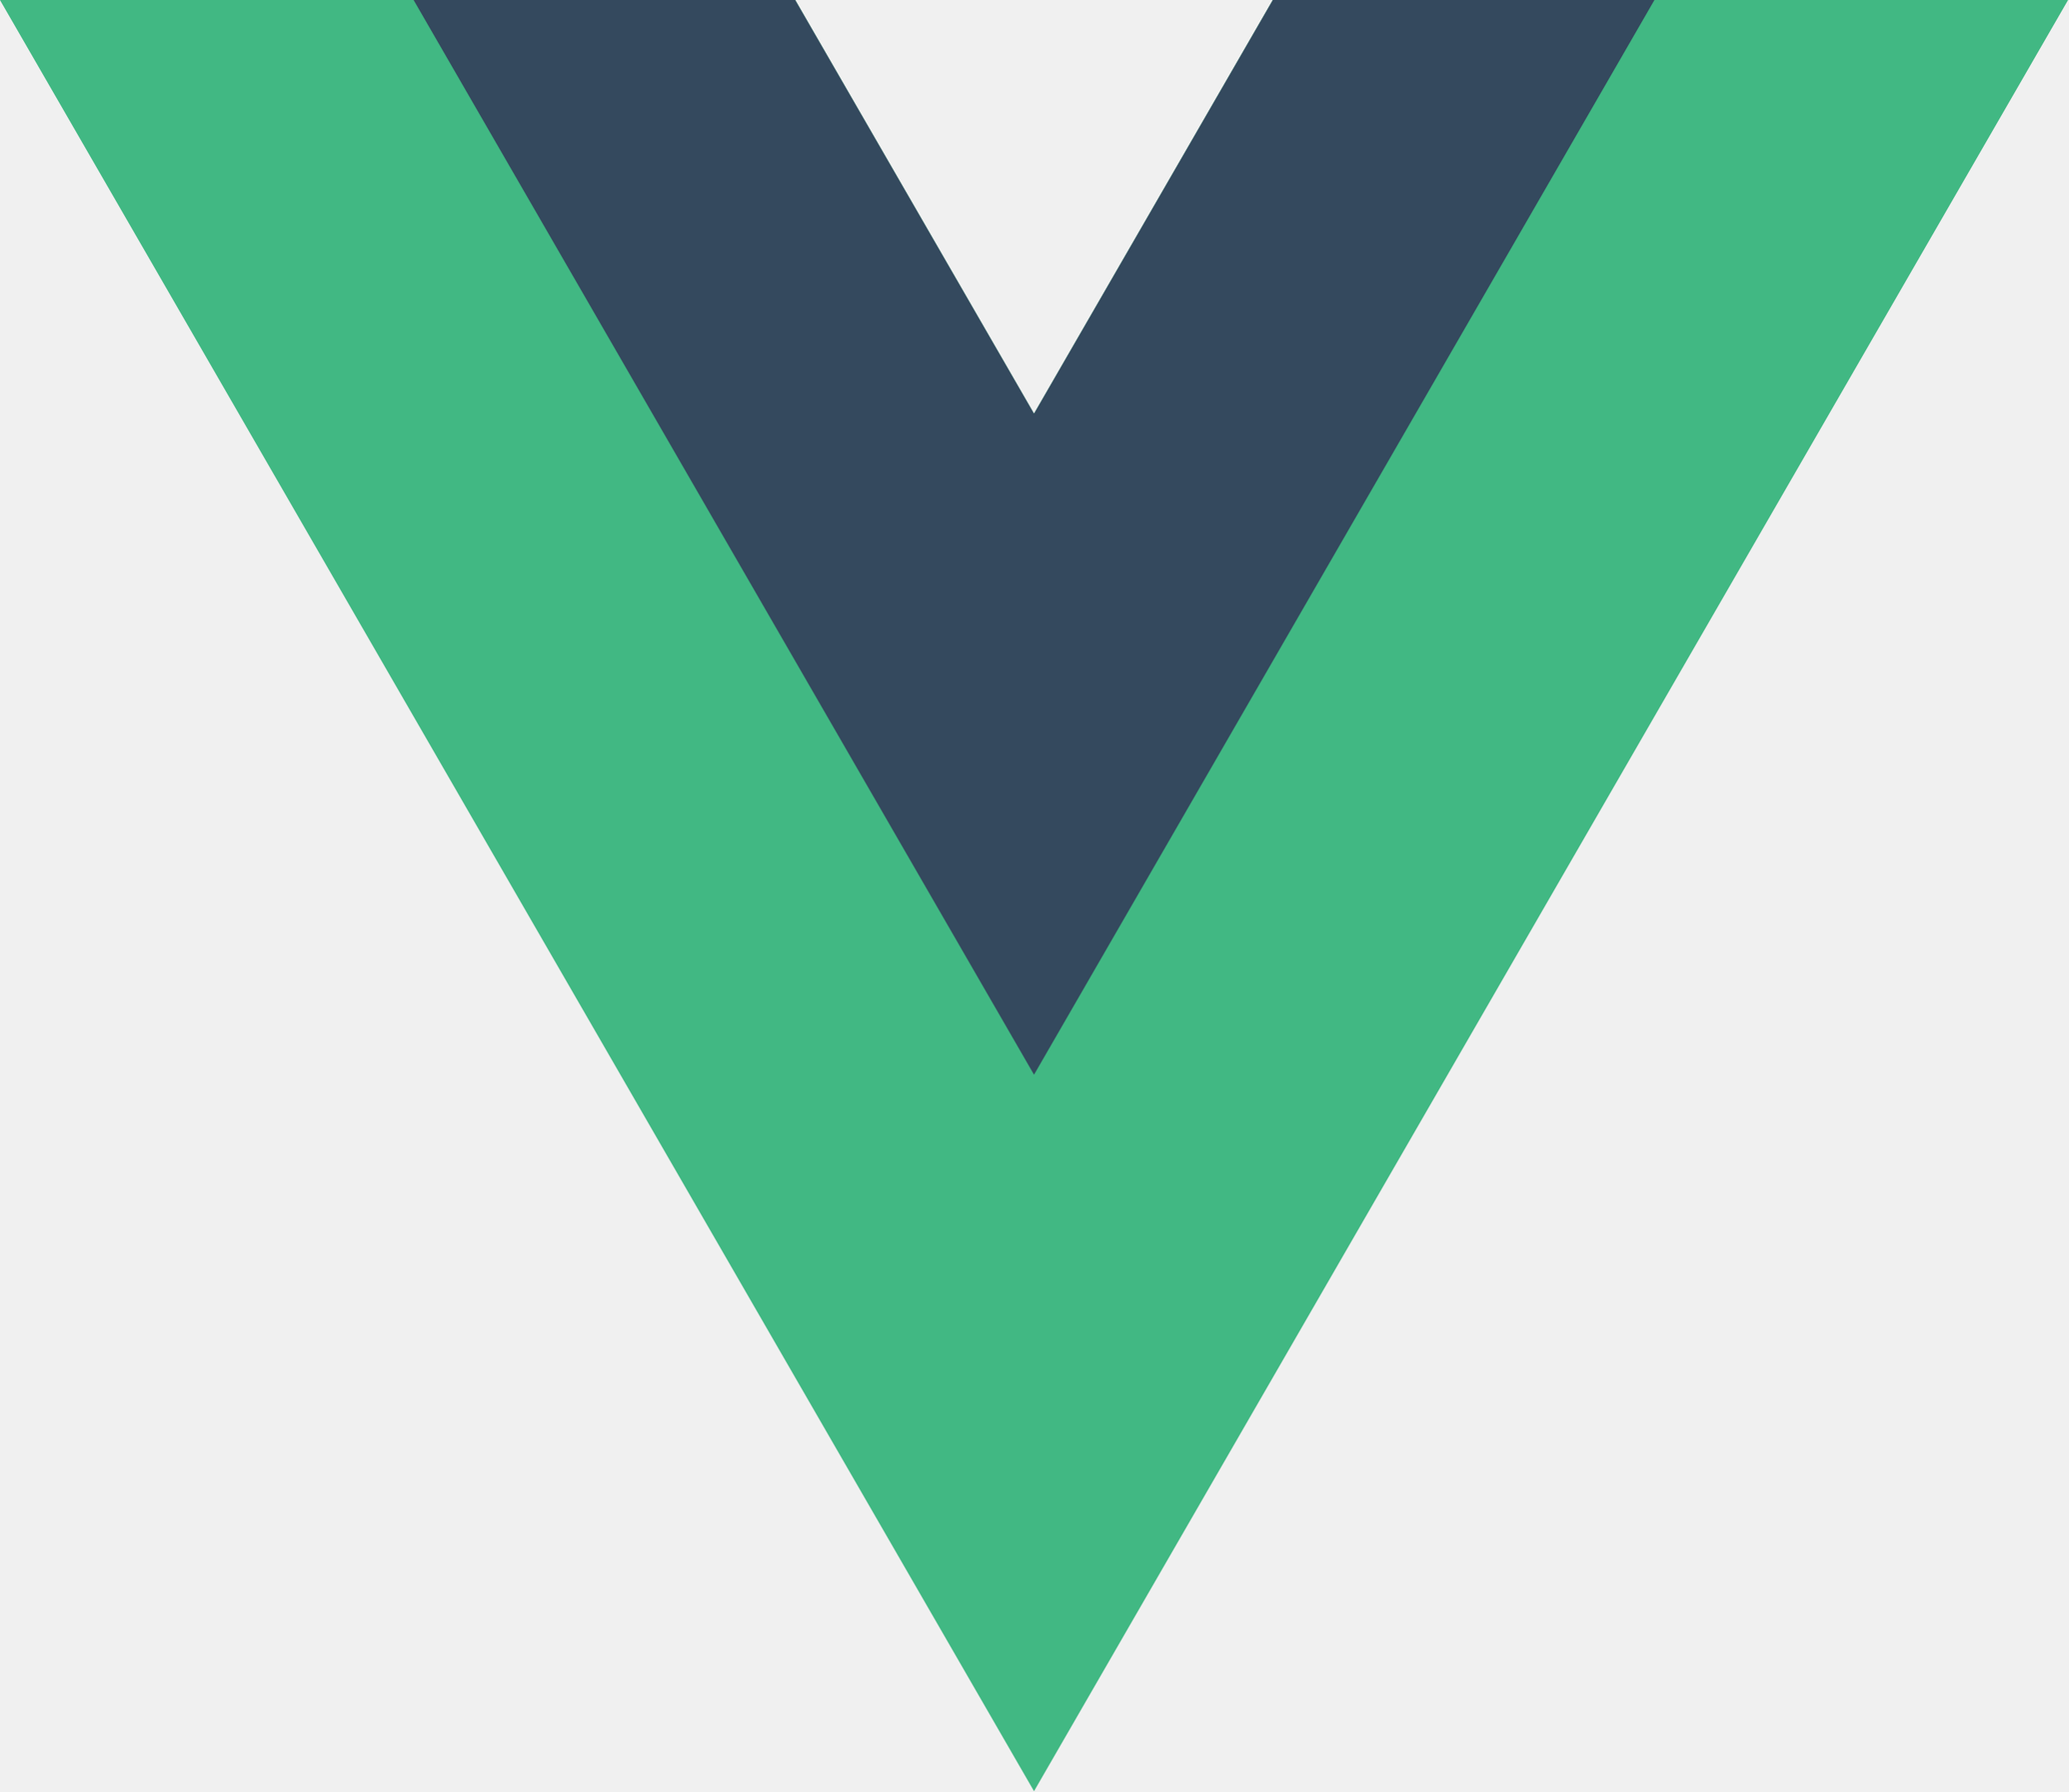
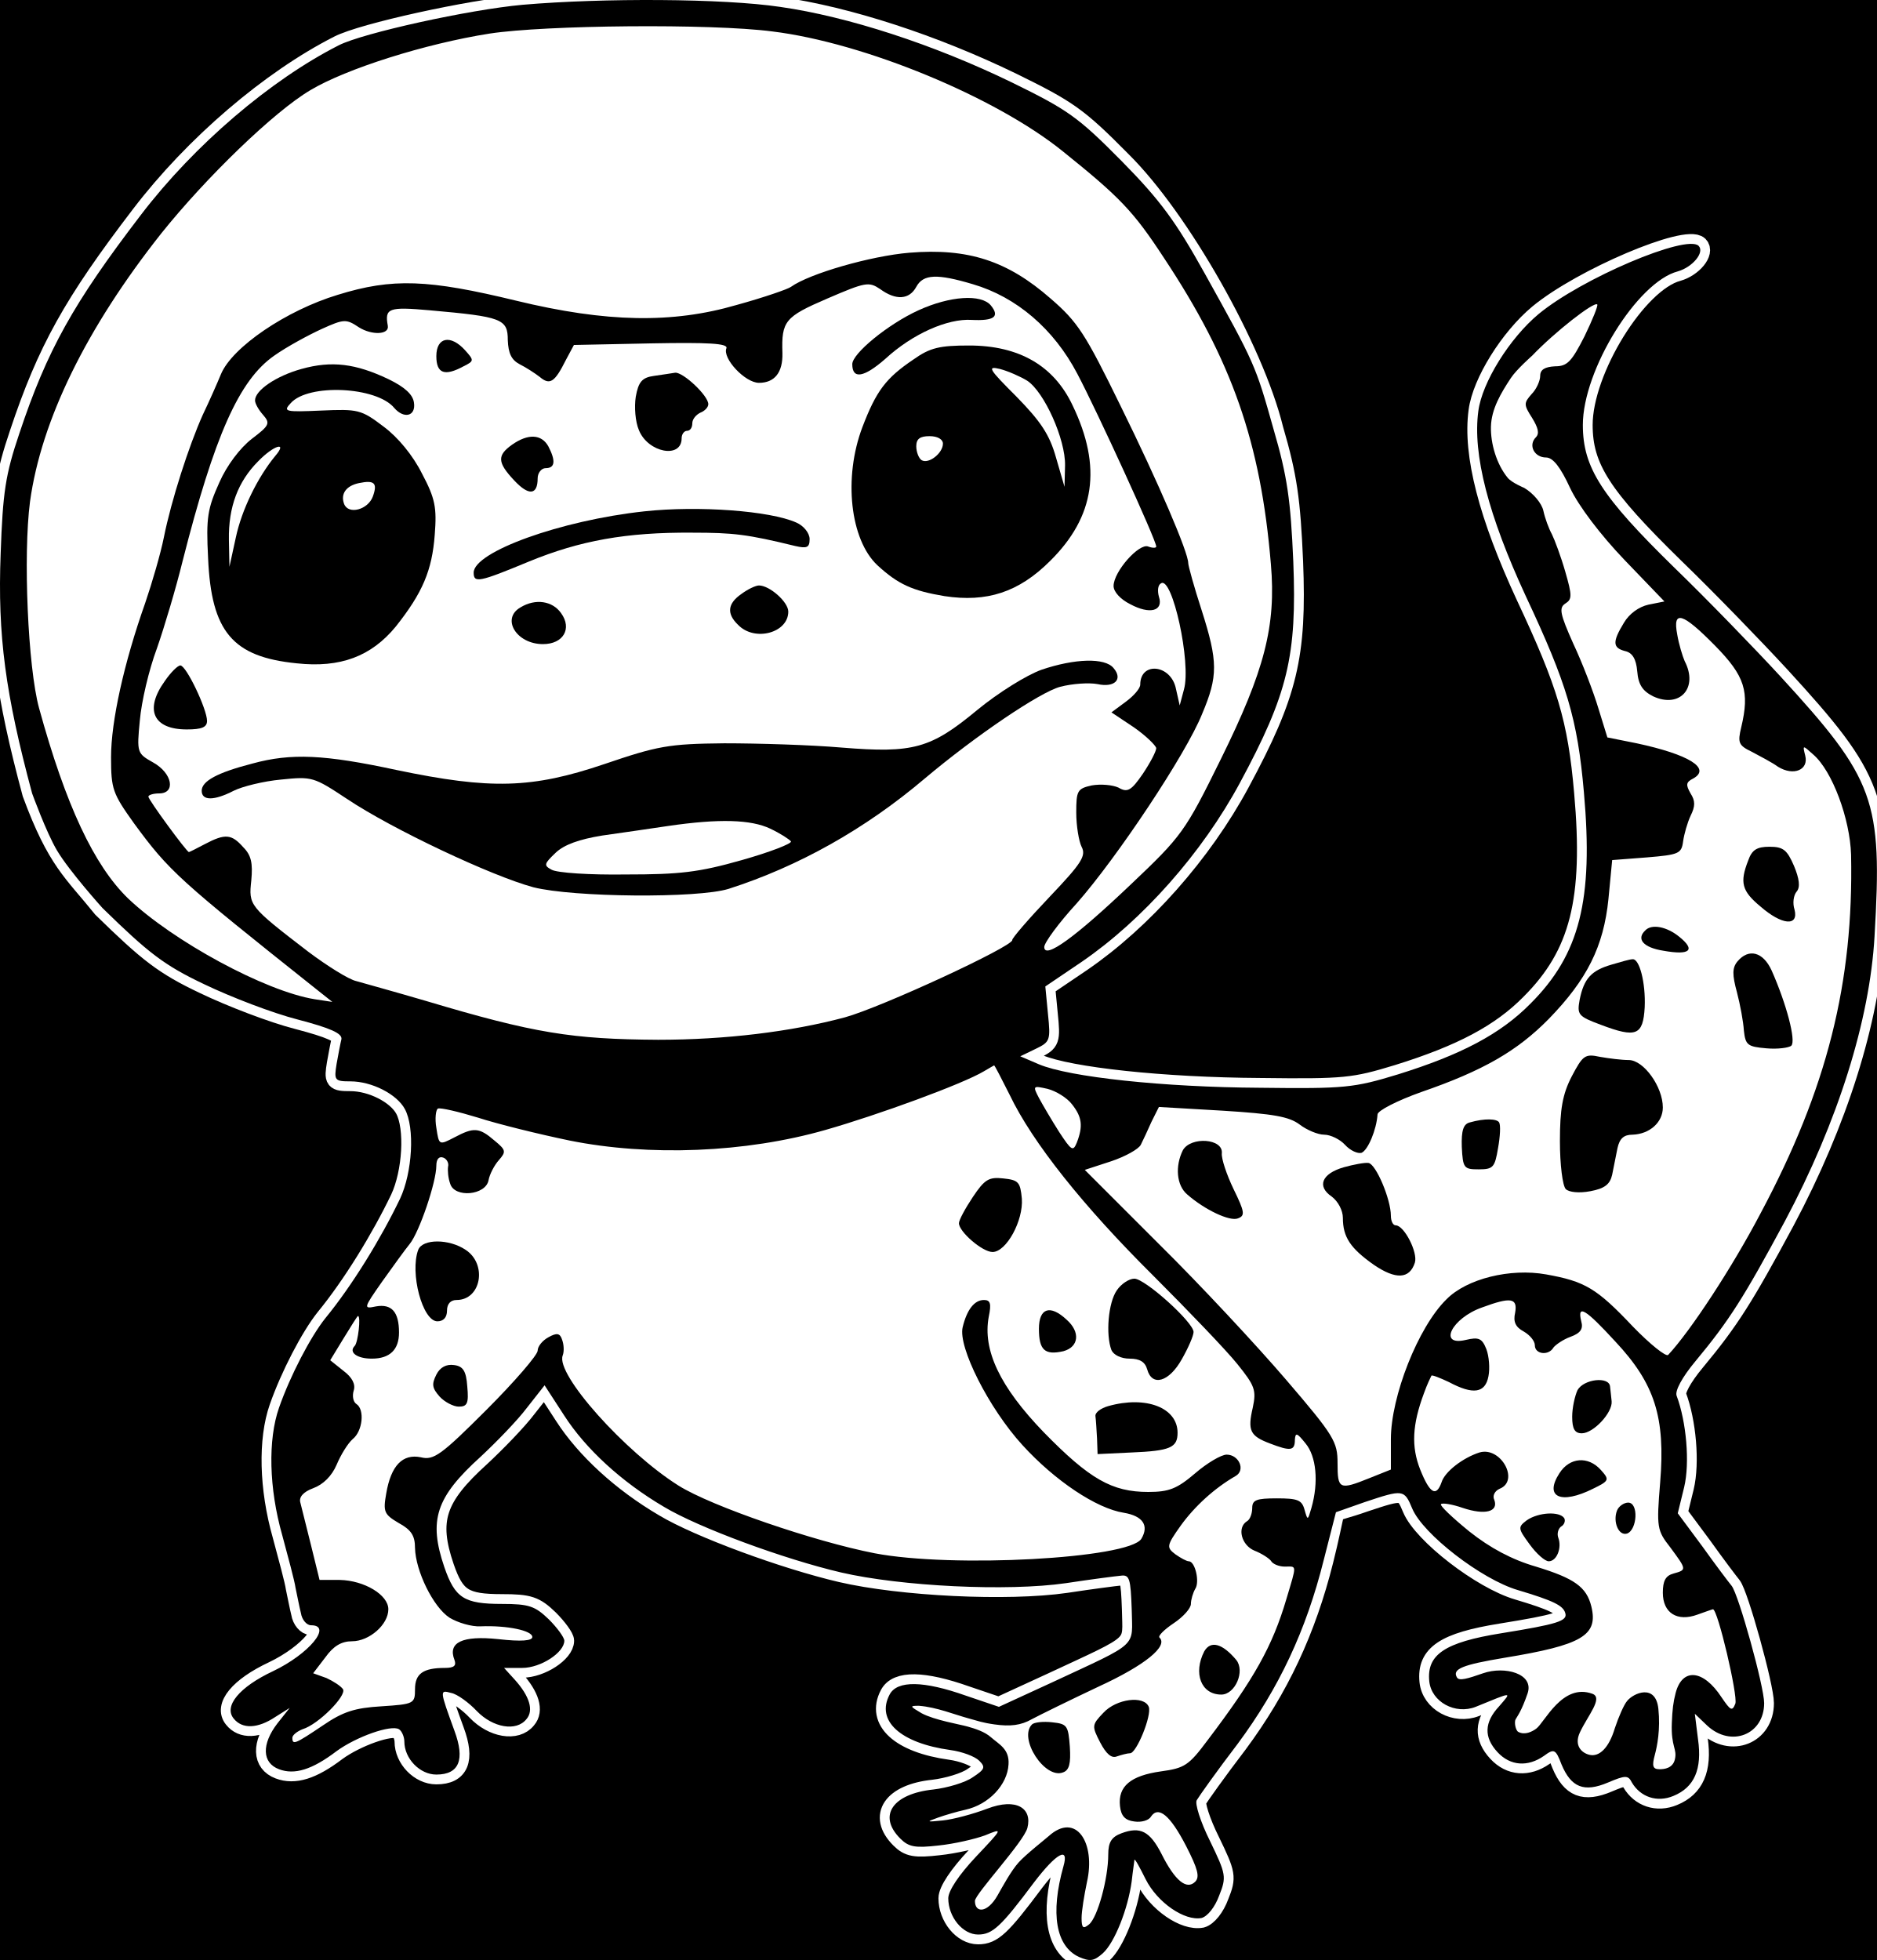
- <svg xmlns="http://www.w3.org/2000/svg" viewBox="0 0 261.76 226.69">
-   <path d="M161.096.001l-30.225 52.351L100.647.001H-.005l130.877 226.688L261.749.001z" fill="#41b883" />
-   <path d="M161.096.001l-30.225 52.351L100.647.001H52.346l78.526 136.01L209.398.001z" fill="#34495e" />
+ <svg xmlns="http://www.w3.org/2000/svg" version="1.0" width="271.437pt" height="283.465pt" viewBox="0 0 271.437 283.465" preserveAspectRatio="xMidYMid meet" id="svg3718">
+   <defs id="defs3722" />
+   <g id="layer3" style="display:inline" transform="translate(-8.646187,-12.35169)">
+     <rect style="fill:#000000;fill-opacity:1;stroke-width:0.751;stroke-linecap:round;stroke-linejoin:round;paint-order:stroke markers fill" id="rect976" width="691.969" height="530.041" x="-201.62" y="-76.811" />
+   </g>
+   <g id="layer1" style="display:inline" transform="translate(-8.028602,-31.49682)">
+     <g id="g1711" transform="translate(-0.6175848,19.14513)">
+       <path d="M 84.241,13.042 C 76.529,13.736 61.106,17.13 57.635,18.903 47.764,23.916 36.736,33.324 29.025,43.427 19.23,56.229 15.452,63.015 11.442,75.046 9.436,80.984 9.051,83.529 8.742,92.397 8.28,104.273 9.436,112.756 13.292,127.1 c 3.621,9.805 5.908,11.272 10.18,16.58 6.632,6.478 8.869,8.252 14.73,11.028 3.856,1.851 9.871,4.164 13.496,5.09 4.704,1.234 6.478,2.005 6.324,2.853 -0.154,0.617 -0.463,2.236 -0.694,3.547 -0.386,2.391 -0.308,2.545 2.005,2.545 3.085,0 6.709,1.851 7.866,4.01 1.465,2.699 1.08,9.177 -0.694,12.956 -2.776,5.784 -6.941,12.57 -10.797,17.275 -2.159,2.699 -5.09,8.329 -6.709,12.956 -1.619,4.627 -1.465,11.645 0.463,18.431 0.848,3.162 1.774,6.555 1.928,7.635 0.231,1.08 0.54,2.699 0.771,3.625 0.154,1.003 0.848,1.774 1.465,1.774 3.162,0 -0.308,4.164 -5.475,6.632 -4.936,2.314 -7.172,5.09 -5.707,6.864 1.234,1.542 3.47,1.465 6.015,-0.231 l 2.082,-1.311 -1.774,2.236 c -2.314,3.008 -2.236,5.707 0.231,6.632 2.236,0.848 4.781,0.077 8.329,-2.622 2.853,-2.082 7.866,-3.856 9.023,-3.162 0.386,0.231 0.771,1.08 0.771,1.774 0,2.468 2.236,4.781 4.627,4.781 3.316,0 4.164,-2.159 2.622,-6.324 -2.159,-5.938 -2.159,-5.938 -0.463,-5.475 0.848,0.154 2.545,1.388 3.702,2.622 2.314,2.391 5.707,3.008 7.172,1.157 1.08,-1.234 0.463,-3.316 -1.697,-5.707 l -1.542,-1.697 h 2.622 c 2.699,0 6.092,-2.236 6.092,-3.933 0,-0.463 -1.003,-1.851 -2.236,-3.085 -2.005,-1.928 -2.853,-2.236 -6.786,-2.236 -5.475,0 -6.786,-0.848 -8.329,-5.321 -2.314,-6.786 -1.234,-10.102 5.244,-15.963 2.236,-2.082 5.321,-5.244 6.709,-7.095 l 2.545,-3.239 2.853,4.396 c 3.085,4.781 8.252,9.563 14.421,13.187 5.013,3.008 17.352,7.558 25.603,9.486 8.637,2.005 24.061,2.776 32.544,1.542 3.547,-0.54 7.095,-1.003 7.943,-1.08 1.234,-0.154 1.388,0.463 1.542,4.858 0.077,5.63 1.234,4.627 -11.491,10.565 l -7.712,3.547 -4.781,-1.619 c -6.092,-2.159 -9.948,-2.236 -11.028,-0.154 -2.005,3.779 1.542,7.018 8.791,8.02 1.697,0.231 3.547,0.925 4.164,1.542 0.925,0.925 0.848,1.234 -0.925,2.391 -1.08,0.771 -3.702,1.542 -5.707,1.774 -5.861,0.617 -8.097,3.779 -4.781,7.095 1.234,1.234 2.159,1.388 5.553,1.003 2.236,-0.231 5.244,-0.925 6.709,-1.465 2.622,-1.08 2.622,-1.08 -1.311,3.085 -2.468,2.622 -4.01,4.936 -4.01,6.015 0,2.699 2.082,5.244 4.319,5.244 2.082,0 3.316,-1.157 8.097,-7.558 3.239,-4.242 5.09,-5.244 4.242,-2.314 -1.928,6.864 -1.08,11.568 2.236,13.11 1.619,0.694 2.159,0.617 3.47,-0.54 1.697,-1.542 3.625,-6.401 4.164,-10.411 0.154,-1.465 0.386,-2.853 0.386,-3.085 0.077,-0.231 0.771,1.08 1.619,2.776 1.697,3.393 5.63,6.092 8.097,5.63 0.848,-0.231 1.928,-1.542 2.545,-3.239 1.08,-2.699 1.003,-3.085 -1.311,-7.866 -1.388,-2.776 -2.236,-5.475 -1.928,-5.938 0.308,-0.54 2.93,-4.242 5.938,-8.175 5.938,-8.02 9.871,-16.349 12.416,-26.529 0.814,-3.228 1.312,-5.841 1.587,-6.942 0.813,-0.444 1.455,-0.445 4.351,-1.464 5.553,-1.851 5.707,-1.851 6.864,0.925 1.542,3.702 10.025,10.257 15.269,11.799 5.167,1.542 6.555,2.236 6.864,3.316 0.386,1.157 -1.157,1.619 -9.254,2.93 -8.175,1.311 -10.797,3.085 -10.411,6.941 0.308,3.008 3.779,4.858 6.709,3.702 5.475,-2.236 5.244,-2.236 3.393,-0.077 -2.159,2.314 -2.236,4.473 -0.231,6.632 1.851,2.005 4.396,2.159 6.709,0.54 1.465,-1.08 1.697,-1.003 2.545,1.234 1.388,3.316 3.239,4.087 6.709,2.622 2.545,-1.08 2.93,-1.08 3.47,0 1.234,2.082 3.625,2.93 6.015,1.928 3.008,-1.234 4.164,-3.856 3.547,-8.175 l -0.463,-3.702 1.774,1.697 c 3.47,3.239 8.252,1.311 8.252,-3.239 0,-2.391 -3.702,-15.732 -4.704,-16.966 -0.386,-0.463 -2.314,-3.008 -4.242,-5.707 l -3.547,-4.781 0.925,-3.779 c 0.848,-3.547 0.308,-9.486 -1.08,-13.187 -0.308,-0.694 0.771,-2.699 2.699,-5.013 4.936,-5.938 7.018,-9.254 12.956,-20.282 7.635,-14.344 12.262,-28.997 12.956,-41.181 1.157,-19.742 0.077,-22.673 -13.65,-37.634 C 262.462,106.201 255.598,99.106 250.74,94.402 240.252,84.145 237.553,79.981 237.553,73.812 c 0,-7.943 7.866,-20.668 13.727,-22.21 2.159,-0.617 3.933,-2.776 3.008,-3.702 -1.774,-1.697 -16.889,4.704 -23.136,9.871 -4.164,3.47 -8.175,9.871 -8.714,14.036 -0.848,6.247 1.465,15.115 6.864,26.76 5.938,12.647 7.48,17.737 8.406,28.38 1.388,15.578 -0.617,23.444 -7.712,30.539 -4.319,4.396 -10.025,7.403 -19.202,10.257 -6.324,1.928 -7.635,2.082 -19.897,1.928 -14.036,-0.077 -27.608,-1.542 -32.004,-3.393 l -2.699,-1.157 2.236,-1.08 c 2.082,-1.003 2.159,-1.234 1.774,-5.013 l -0.386,-4.01 5.244,-3.547 c 8.791,-6.015 17.429,-15.732 22.904,-25.912 6.941,-12.879 8.252,-18.354 7.712,-32.004 -0.386,-8.869 -0.848,-12.262 -2.853,-19.125 C 189.964,62.787 179.279,43.972 170.845,35.638 164.521,29.237 163.056,28.235 155.036,24.302 143.622,18.749 131.206,14.739 121.489,13.351 113.238,12.117 95.886,12.04 84.241,13.042 Z" id="path3650-5" style="fill:#ffffff;fill-opacity:1;stroke:#ffffff;stroke-width:2.835;stroke-miterlimit:4;stroke-dasharray:none;stroke-opacity:1" />
+       <g transform="matrix(0.07711835,0,0,-0.07711835,-8.454996,364.6249)" fill="#000000" stroke="none" id="g3716" style="fill:#000000;fill-opacity:1;stroke-width:1.297">
+         <path d="M 1202,4559 C 1102,4550 902,4506 857,4483 729,4418 586,4296 486,4165 359,3999 310,3911 258,3755 c -26,-77 -31,-110 -35,-225 -6,-154 9,-264 59,-450 0,0 26.633,-73.37 46.598,-106.894 C 352.213,2933.45 414,2865 414,2865 c 86,-84 115,-107 191,-143 50,-24 128,-54 175,-66 61,-16 84,-26 82,-37 -2,-8 -6,-29 -9,-46 -5,-31 -4,-33 26,-33 40,0 87,-24 102,-52 19,-35 14,-119 -9,-168 -36,-75 -90,-163 -140,-224 -28,-35 -66,-108 -87,-168 -21,-60 -19,-151 6,-239 11,-41 23,-85 25,-99 3,-14 7,-35 10,-47 2,-13 11,-23 19,-23 41,0 -4,-54 -71,-86 -64,-30 -93,-66 -74,-89 16,-20 45,-19 78,3 l 27,17 -23,-29 c -30,-39 -29,-74 3,-86 29,-11 62,-1 108,34 37,27 102,50 117,41 5,-3 10,-14 10,-23 0,-32 29,-62 60,-62 43,0 54,28 34,82 -28,77 -28,77 -6,71 11,-2 33,-18 48,-34 30,-31 74,-39 93,-15 14,16 6,43 -22,74 l -20,22 h 34 c 35,0 79,29 79,51 0,6 -13,24 -29,40 -26,25 -37,29 -88,29 -71,0 -88,11 -108,69 -30,88 -16,131 68,207 29,27 69,68 87,92 l 33,42 37,-57 c 40,-62 107,-124 187,-171 65,-39 225,-98 332,-123 112,-26 312,-36 422,-20 46,7 92,13 103,14 16,2 18,-6 20,-63 1,-73 16,-60 -149,-137 l -100,-46 -62,21 c -79,28 -129,29 -143,2 -26,-49 20,-91 114,-104 22,-3 46,-12 54,-20 12,-12 11,-16 -12,-31 -14,-10 -48,-20 -74,-23 -76,-8 -105,-49 -62,-92 16,-16 28,-18 72,-13 29,3 68,12 87,19 34,14 34,14 -17,-40 -32,-34 -52,-64 -52,-78 0,-35 27,-68 56,-68 27,0 43,15 105,98 42,55 66,68 55,30 -25,-89 -14,-150 29,-170 21,-9 28,-8 45,7 22,20 47,83 54,135 2,19 5,37 5,40 1,3 10,-14 21,-36 22,-44 73,-79 105,-73 11,3 25,20 33,42 14,35 13,40 -17,102 -18,36 -29,71 -25,77 4,7 38,55 77,106 77,104 128,212 161,344 l 23,90 54,19 c 72,24 74,24 89,-12 20,-48 130,-133 198,-153 67,-20 85,-29 89,-43 5,-15 -15,-21 -120,-38 -106,-17 -140,-40 -135,-90 4,-39 49,-63 87,-48 71,29 68,29 44,1 -28,-30 -29,-58 -3,-86 24,-26 57,-28 87,-7 19,14 22,13 33,-16 18,-43 42,-53 87,-34 33,14 38,14 45,0 16,-27 47,-38 78,-25 39,16 54,50 46,106 l -6,48 23,-22 c 45,-42 107,-17 107,42 0,31 -48,204 -61,220 -5,6 -30,39 -55,74 l -46,62 12,49 c 11,46 4,123 -14,171 -4,9 10,35 35,65 64,77 91,120 168,263 99,186 159,376 168,534 15,256 1,294 -177,488 -47,51 -136,143 -199,204 -136,133 -171,187 -171,267 0,103 102,268 178,288 28,8 51,36 39,48 -23,22 -219,-61 -300,-128 -54,-45 -106,-128 -113,-182 -11,-81 19,-196 89,-347 77,-164 97,-230 109,-368 18,-202 -8,-304 -100,-396 -56,-57 -130,-96 -249,-133 -82,-25 -99,-27 -258,-25 -182,1 -358,20 -415,44 l -35,15 29,14 c 27,13 28,16 23,65 l -5,52 68,46 c 114,78 226,204 297,336 90,167 107,238 100,415 -5,115 -11,159 -37,248 -34,121 -35,123 -129,292 -54,97 -83,137 -156,211 -82,83 -101,96 -205,147 -148,72 -309,124 -435,142 -107,16 -332,17 -483,4 z m 468,-50 c 172,-21 419,-123 545,-225 107,-86 132,-112 189,-199 128,-193 182,-347 201,-575 10,-116 -12,-200 -94,-366 -67,-136 -73,-144 -169,-235 -104,-99 -162,-141 -162,-117 0,8 27,45 61,82 75,85 205,280 235,355 30,71 30,98 -1,195 -14,43 -25,83 -25,88 0,20 -55,149 -127,295 -66,135 -80,157 -131,201 -81,71 -155,95 -265,86 -72,-6 -187,-39 -222,-64 -5,-4 -51,-20 -102,-34 -120,-35 -244,-33 -413,8 -165,40 -232,43 -335,11 -96,-29 -198,-98 -219,-149 -7,-17 -22,-51 -34,-76 -26,-58 -59,-160 -73,-230 -6,-30 -22,-85 -35,-123 -40,-113 -64,-222 -64,-289 0,-60 3,-68 43,-124 66,-90 84,-106 343,-312 l 29,-23 -33,5 c -93,15 -266,109 -350,189 -64,62 -117,175 -167,357 -21,77 -30,287 -17,387 21,153 106,326 246,503 84,105 212,229 280,269 67,40 215,87 336,106 104,16 415,19 530,4 z m 376,-474 c 82,-24 152,-84 196,-168 37,-70 148,-312 148,-324 0,-3 -7,-3 -15,0 -17,7 -65,-47 -65,-74 0,-11 13,-25 31,-34 37,-20 63,-13 54,14 -3,11 -2,22 4,25 21,14 57,-149 43,-199 l -8,-30 -7,31 c -9,46 -67,52 -67,8 0,-7 -12,-21 -27,-32 l -27,-20 42,-28 c 23,-16 41,-34 42,-39 0,-6 -11,-27 -25,-48 -22,-32 -29,-36 -46,-26 -11,5 -33,7 -50,4 -27,-6 -29,-10 -29,-51 0,-25 5,-54 10,-64 9,-17 0,-31 -60,-94 -39,-41 -71,-78 -70,-81 1,-12 -245,-126 -314,-145 -101,-27 -224,-42 -350,-42 -161,1 -232,12 -436,73 -58,17 -116,33 -130,37 -14,3 -54,28 -90,55 -112,86 -112,87 -107,134 3,32 0,47 -15,62 -22,25 -34,26 -72,6 -15,-8 -29,-15 -30,-15 -4,0 -76,98 -76,104 0,3 9,6 20,6 32,0 25,38 -11,58 -30,17 -31,18 -25,79 3,35 17,95 32,135 14,40 36,114 48,163 60,236 106,340 172,386 24,17 65,39 89,50 42,19 46,19 70,3 24,-15 57,-14 54,3 -6,33 1,36 79,29 135,-12 146,-16 146,-56 1,-25 7,-37 22,-45 12,-6 29,-17 38,-24 19,-16 28,-10 49,32 l 15,28 145,3 c 107,2 144,0 141,-9 -8,-19 35,-65 61,-65 29,0 45,19 44,56 -2,60 5,68 84,102 72,31 78,32 99,18 30,-22 55,-20 68,4 13,24 39,25 106,5 z m 1147,-98 c -24,-47 -32,-56 -55,-56 -19,-1 -28,-6 -28,-18 0,-9 -7,-25 -16,-34 -15,-17 -15,-20 1,-45 11,-18 14,-29 7,-36 -15,-15 -3,-38 19,-38 13,0 27,-18 45,-57 16,-34 57,-88 102,-135 l 75,-78 -30,-6 c -18,-4 -36,-17 -46,-34 -22,-36 -21,-47 2,-53 14,-3 21,-15 23,-38 2,-25 10,-37 30,-47 50,-23 85,16 59,66 -4,9 -11,32 -14,50 -9,47 10,41 71,-21 56,-57 65,-86 49,-153 -7,-29 -5,-34 20,-46 15,-8 38,-20 49,-28 29,-18 58,-6 51,21 -5,20 -5,20 15,2 36,-31 69,-121 71,-188 5,-240 -45,-439 -170,-673 -53,-101 -131,-220 -173,-265 -4,-4 -34,20 -66,53 -68,72 -90,85 -163,98 -67,12 -149,-8 -187,-47 -53,-52 -104,-182 -104,-262 v -57 l -40,-16 c -57,-23 -60,-21 -60,28 0,40 -6,51 -97,157 -54,63 -160,177 -237,253 l -140,140 49,16 c 27,9 52,23 56,31 4,8 13,27 20,43 l 14,28 120,-7 c 95,-6 124,-11 144,-26 13,-10 34,-19 46,-19 12,0 30,-9 39,-19 10,-11 24,-17 31,-15 12,5 28,43 30,72 0,7 37,26 82,42 116,40 180,77 239,137 72,74 103,136 112,225 l 7,73 65,5 c 60,5 65,7 68,30 2,14 8,35 14,48 9,18 9,28 0,42 -9,16 -9,21 5,28 34,19 -8,45 -106,66 l -55,11 -17,55 c -9,30 -30,85 -47,121 -25,56 -27,67 -15,75 13,8 13,15 0,60 -8,28 -20,60 -25,70 -6,11 -13,30 -16,44 -3,14 -19,33 -36,43 0,0 -23.329,9.617 -31,19 -20.971,25.653 -32.117,64.319 -31.353,95.702 0.809,33.222 18.677,62.957 37.353,91.298 10.638,16.143 40,42 40,42 42,44 116,102 122,96 2,-2 -9,-29 -24,-60 z M 2232,2497 c 19,-24 21,-41 9,-72 -7,-17 -10,-15 -33,20 -14,22 -31,51 -38,64 -12,23 -11,23 16,17 16,-4 37,-17 46,-29 z m 870.742,-1170.778 c -7.724,-5.749 -21.408,-12.784 -33.742,-6.222 -5.297,2.818 -7.95,18.391 -5.158,23.51 3.212,5.889 10.955,14.908 22.514,48.618 12.851,37.478 -43.338,51.818 -83.356,37.872 -28.766,-10.025 -44.808,-14.887 -49,-8 -9.81,16.117 11,24 89,37 146,24 176,42 163,96 -9,37 -32,53 -104,75 -45,13 -86,35 -125,66 -32,26 -56,49 -53,51 2,3 21,0 41,-7 42,-14 67,-7 59,15 -4,8 1,17 10,21 38,15 2,80 -38,68 -31,-10 -65,-36 -71,-56 -10,-28 -22,-21 -40,24 -17,43 -15,84 7,143 6,17 13,31 14,33 1,2 16,-4 33,-12 45,-24 68,-21 74,11 3,15 1,38 -4,51 -8,20 -14,23 -39,17 -52,-12 -26,41 31,61 54,20 67,18 62,-10 -4,-17 1,-27 16,-35 12,-7 21,-18 21,-26 0,-17 26,-20 35,-4 4,5 18,15 32,20 19,7 24,15 20,29 -8,33 8,23 64,-38 74,-79 94,-142 84,-264 -7,-85 -6,-90 19,-122 31,-42 31,-42 6,-49 -15,-4 -20,-14 -20,-36 0,-38 27,-55 65,-41 14,5 28,10 29,10 9,0 47,-162 42,-177 -6,-15 -9,-13 -26,12 -34,52 -73.481,55.867 -86,8 -4.484,-17.143 -6.17,-31.5 -7.133,-56.095 -1.801,-45.976 10.482,-48.09 5.684,-68.538 C 3358.693,1251.928 3343,1250 3334,1250 c -13,0 -14.698,5.916 -9,27 4.303,15.921 10.698,47.383 6.626,86.329 C 3326.629,1411.123 3285,1393 3273,1378 c -6,-7 -16,-30 -23,-51 -11,-37 -29.221,-54.514 -47.772,-49.948 -14.986,3.688 -28.999,17.815 -17.82,41.858 14.782,31.792 44.385,64.952 23.508,72.586 -56.293,20.585 -89.456,-53.576 -105.174,-65.275 z M 2132.094,1075.358 c -14.25,-15.777 -29.884,-44.766 -39.633,-61.911 C 2073.209,979.59 2050,980 2050,1003 c 0,13 91.655,110.645 98.42,137.052 9.387,36.639 -20.437,56.991 -75.42,35.948 -26.017,-9.957 -63.99,-20.099 -83,-22 -30.99,-3.099 -32.018,-2.951 -10,5 13.982,5.049 37.061,11.708 52,15 44.065,9.709 79,47 81,85 2,29 -17.895,37.674 -32.807,50.859 -12.06,10.664 -29.246,15.995 -43.878,20.175 -14.449,4.128 -62.015,11.95 -86.315,24.966 -22,13 -23,14 -5,14 33.599,-2.677 66.395,-16.479 94.017,-23.912 15.852,-4.266 24.634,-7.867 47.983,-11.088 29,-4 49,-2 70,10 15,8 72,36 125,61 87,40 131,76 114,92 -3,3 9,15 27,27 18,12 32,28 32,36 0,8 4,21 8,28 9,13 0,52 -12,52 -4,0 -15,6 -25,13 -17,13 -17,16 10,54 26,36 63,70 103,93 19,11 6,40 -17,40 -10,0 -37,-16 -59,-35 -34,-29 -49,-35 -88,-35 -68,0 -110,24 -196,112 -82,85 -115,154 -103,217 5,24 3,31 -9,31 -18,0 -32,-18 -40,-51 -9,-37 49,-152 112,-221 61,-67 139,-119 190,-127 36,-6 48,-24 33,-49 -24,-37 -354,-55 -500,-27 -113,22 -306,88 -368,127 -100,63 -231,209 -217,244 3,8 2,21 -1,29 -4,13 -10,14 -26,5 -11,-6 -20,-17 -20,-25 0,-8 -43,-58 -96,-111 -85,-85 -99,-95 -123,-89 -34,7 -56,-15 -65,-68 -6,-34 -4,-39 23,-55 24,-13 31,-24 31,-47 1,-43 34,-111 65,-131 15,-9 41,-17 58,-16 50,2 97,-8 97,-20 0,-7 -20,-9 -64,-4 -67,7 -95,-6 -82,-39 4,-11 -1,-15 -18,-15 -41,0 -56,-11 -56,-40 0,-27 -2,-28 -63,-32 -50,-3 -72,-10 -110,-36 -52,-35 -57,-37 -57,-23 0,5 9,12 19,16 30,9 83,63 76,75 -4,6 -18,15 -31,21 l -25,9 23,30 c 15,21 30,30 50,30 32,0 68,31 68,60 0,27 -45,54 -91,55 h -38 l -16,65 -20,80 c -3,10 5,20 24,27 19,7 35,23 44,44 8,19 21,40 30,48 19,15 23,56 7,66 -6,4 -8,15 -5,25 4,12 -3,25 -19,37 l -25,20 25,41 c 14,23 26,42 27,42 6,0 0,-50 -6,-56 -12,-12 4,-24 32,-24 34,0 51,17 51,49 0,39 -14,54 -43,49 -24,-5 -24,-4 11,46 20,28 43,60 52,71 18,22 50,116 50,147 0,12 5,18 13,15 6,-2 11,-10 9,-17 -1,-7 0,-21 4,-32 8,-27 67,-22 72,7 2,11 11,28 19,37 14,16 14,19 -8,37 -29,25 -39,25 -75,6 -29,-15 -29,-15 -34,18 -3,17 -1,34 3,36 5,2 39,-6 75,-17 37,-12 114,-31 172,-43 149,-30 330,-23 480,20 98,28 257,86 297,110 10,6 19,11 19,11 1,0 14,-25 29,-55 43,-90 139,-210 269,-339 67,-67 138,-141 158,-166 33,-41 36,-49 29,-82 -10,-43 -5,-53 32,-67 39,-15 47,-14 47,7 1,14 4,13 20,-7 20,-24 25,-72 11,-121 -7,-24 -7,-24 -13,-3 -5,18 -13,21 -52,21 -38,0 -46,-3 -46,-18 0,-10 -4,-22 -10,-25 -19,-12 -10,-45 14,-55 13,-5 27,-14 31,-19 3,-6 15,-11 26,-11 23,0 23,6 3,-61 -26,-88 -60,-149 -148,-265 -35,-47 -43,-52 -87,-58 -57,-8 -81,-28 -77,-65 2,-19 10,-27 27,-29 13,-2 27,2 31,9 14,21 36,3 66,-55 22,-43 26,-58 17,-67 -16,-16 -38,2 -63,52 -22,43 -40,52 -75,39 -19,-7 -25,-17 -25,-40 0,-45 -20,-118 -36,-131 -11,-9 -14,-7 -14,12 0,13 5,43 10,67 17,74 -20.471,132.87 -71.839,86.406 -5.62,-5.084 -42.313,-33.822 -56.067,-49.048 z" id="path3650" style="fill:#000000;fill-opacity:1;stroke-width:1.297" />
+         <path d="m 1944,3986 c -57,-26 -124,-81 -124,-101 0,-29 22,-25 62,10 51,47 117,76 162,73 42,-2 53,6 36,27 -18,22 -77,18 -136,-9 z" id="path3652" style="fill:#000000;fill-opacity:1;stroke-width:1.297" />
+         <path d="m 1040,3900 c 0,-33 16,-38 51,-19 20,10 20,11 3,30 -27,30 -54,25 -54,-11 z" id="path3654" style="fill:#000000;fill-opacity:1;stroke-width:1.297" />
+         <path d="m 1935,3894 c -52,-35 -70,-59 -96,-127 -36,-95 -23,-211 28,-259 39,-36 66,-48 126,-58 79,-12 139,7 198,66 84,83 98,176 42,292 -35,74 -100,112 -194,112 -55,0 -73,-4 -104,-26 z m 213,-40 c 32,-21 72,-110 71,-159 l -1,-40 -16,55 c -12,43 -29,68 -74,114 -52,52 -56,58 -31,52 15,-4 38,-14 51,-22 z m -158,-118 c 0,-18 -27,-39 -40,-31 -5,3 -10,15 -10,26 0,14 7,19 25,19 15,0 25,-6 25,-14 z" id="path3656" style="fill:#000000;fill-opacity:1;stroke-width:1.297" />
+         <path d="m 787,3876 c -47,-13 -87,-40 -87,-59 0,-6 7,-18 15,-27 14,-16 12,-20 -21,-45 -22,-17 -47,-50 -61,-82 -22,-49 -25,-65 -21,-142 6,-138 46,-185 166,-197 82,-9 140,13 186,69 50,63 68,105 73,172 4,51 1,68 -24,115 -17,34 -45,68 -72,88 -42,32 -48,33 -117,30 -68,-3 -72,-2 -57,14 33,37 161,31 194,-9 18,-21 41,-16 37,10 -2,15 -17,29 -48,44 -61,29 -106,35 -163,19 z m -49,-163 c -33,-40 -63,-101 -74,-153 l -12,-55 -1,51 c -1,61 17,109 55,147 29,30 56,38 32,10 z m 183,-76 c -9,-25 -46,-35 -54,-14 -7,19 4,34 28,39 29,6 35,0 26,-25 z" id="path3658" style="fill:#000000;fill-opacity:1;stroke-width:1.297" />
+         <path d="m 1448,3863 c -22,-3 -29,-11 -34,-39 -3,-19 -1,-47 6,-63 17,-42 80,-54 80,-15 0,8 5,14 10,14 6,0 10,6 10,14 0,8 7,16 15,20 8,3 15,10 15,16 0,16 -47,60 -62,59 -7,-1 -25,-4 -40,-6 z" id="path3660" style="fill:#000000;fill-opacity:1;stroke-width:1.297" />
+         <path d="m 1182,3734 c -28,-20 -28,-33 4,-67 27,-29 44,-28 44,4 0,10 7,19 15,19 18,0 19,14 5,41 -13,23 -38,24 -68,3 z" id="path3662" style="fill:#000000;fill-opacity:1;stroke-width:1.297" />
+         <path d="m 1430,3609 c -157,-17 -320,-76 -320,-115 0,-20 10,-18 104,21 95,39 182,55 306,54 77,0 103,-3 193,-25 22,-5 27,-3 27,13 0,11 -11,25 -25,31 -49,22 -183,32 -285,21 z" id="path3664" style="fill:#000000;fill-opacity:1;stroke-width:1.297" />
+         <path d="m 1612,3454 c -26,-18 -28,-37 -6,-58 31,-32 94,-15 94,25 0,18 -35,49 -55,49 -6,0 -21,-7 -33,-16 z" id="path3666" style="fill:#000000;fill-opacity:1;stroke-width:1.297" />
+         <path d="m 1198,3429 c -37,-21 -8,-69 42,-69 38,0 55,29 34,58 -16,23 -48,28 -76,11 z" id="path3668" style="fill:#000000;fill-opacity:1;stroke-width:1.297" />
+         <path d="m 2175,3312 c -28,-10 -81,-43 -120,-75 -88,-73 -120,-82 -255,-71 -58,5 -157,8 -220,8 -105,-1 -125,-5 -225,-39 -136,-46 -213,-48 -390,-11 -135,29 -197,32 -270,12 -66,-17 -95,-33 -95,-51 0,-19 23,-19 60,0 16,8 56,18 89,21 58,6 61,5 123,-36 85,-57 272,-145 350,-166 75,-19 308,-21 366,-3 131,42 256,112 368,207 95,80 216,162 254,172 23,6 54,8 70,5 32,-7 48,9 30,30 -16,20 -73,18 -135,-3 z m -509,-298 c 19,-9 36,-20 39,-24 2,-4 -39,-20 -92,-35 -81,-23 -116,-27 -218,-27 -67,-1 -129,3 -139,9 -15,8 -14,11 8,32 16,15 44,25 87,32 35,5 91,13 124,18 96,14 155,12 191,-5 z" id="path3670" style="fill:#000000;fill-opacity:1;stroke-width:1.297" />
+         <path d="m 531,3291 c -39,-54 -22,-91 41,-91 28,0 38,4 38,16 0,22 -39,104 -50,104 -5,0 -18,-13 -29,-29 z" id="path3672" style="fill:#000000;fill-opacity:1;stroke-width:1.297" />
+         <path d="m 3500,2954 c -16,-41 -12,-57 23,-86 40,-35 72,-38 64,-6 -4,12 -2,27 4,34 7,8 5,24 -5,48 -13,30 -20,36 -46,36 -24,0 -33,-6 -40,-26 z" id="path3674" style="fill:#000000;fill-opacity:1;stroke-width:1.297" />
+         <path d="m 3307,2823 c -17,-16 -4,-32 34,-38 50,-9 61,1 30,26 -23,19 -52,25 -64,12 z" id="path3676" style="fill:#000000;fill-opacity:1;stroke-width:1.297" />
+         <path d="m 3480,2765 c -10,-12 -10,-25 -1,-58 6,-23 12,-55 13,-72 3,-27 7,-30 42,-33 21,-2 43,1 47,5 9,9 -9,78 -37,141 -16,35 -43,42 -64,17 z" id="path3678" style="fill:#000000;fill-opacity:1;stroke-width:1.297" />
+         <path d="m 3244,2759 c -38,-11 -52,-26 -60,-66 -5,-28 -3,-31 40,-47 66,-25 79,-20 82,33 2,46 -10,92 -23,90 -5,0 -22,-5 -39,-10 z" id="path3680" style="fill:#000000;fill-opacity:1;stroke-width:1.297" />
+         <path d="m 3169,2549 c -17,-33 -22,-61 -22,-121 0,-44 5,-84 11,-90 6,-6 25,-8 46,-4 27,5 37,13 41,31 3,14 7,36 10,50 4,18 12,25 28,25 32,1 57,23 57,51 0,39 -36,89 -64,89 -13,0 -37,3 -54,6 -28,6 -32,3 -53,-37 z" id="path3682" style="fill:#000000;fill-opacity:1;stroke-width:1.297" />
+         <path d="m 2978,2463 c -12,-3 -16,-15 -15,-46 2,-40 4,-42 32,-42 27,0 30,4 36,40 4,22 5,43 2,48 -4,7 -27,8 -55,0 z" id="path3684" style="fill:#000000;fill-opacity:1;stroke-width:1.297" />
+         <path d="m 2440,2411 c -15,-30 -12,-66 8,-83 33,-29 80,-51 95,-45 14,5 13,12 -8,55 -13,27 -23,57 -22,67 3,28 -58,32 -73,6 z" id="path3686" style="fill:#000000;fill-opacity:1;stroke-width:1.297" />
+         <path d="m 2742,2379 c -42,-12 -51,-36 -23,-55 12,-9 21,-26 21,-40 0,-36 14,-57 58,-88 41,-28 67,-27 77,4 6,19 -20,70 -36,70 -5,0 -9,8 -9,18 0,31 -28,97 -42,99 -7,1 -28,-3 -46,-8 z" id="path3688" style="fill:#000000;fill-opacity:1;stroke-width:1.297" />
+         <path d="m 2046,2323 c -14,-21 -26,-43 -26,-49 0,-16 44,-54 63,-54 26,0 58,59 55,100 -3,31 -6,35 -35,38 -27,3 -35,-2 -57,-35 z" id="path3690" style="fill:#000000;fill-opacity:1;stroke-width:1.297" />
+         <path d="m 1006,2224 c -16,-43 8,-134 36,-134 11,0 18,7 18,20 0,13 7,20 18,20 46,0 58,67 17,94 -31,21 -81,21 -89,0 z" id="path3692" style="fill:#000000;fill-opacity:1;stroke-width:1.297" />
+         <path d="m 2316,2148 c -16,-23 -21,-83 -10,-112 4,-9 18,-16 34,-16 19,0 29,-6 33,-20 9,-33 41,-24 65,19 12,21 22,44 22,51 0,18 -91,100 -111,100 -10,0 -25,-10 -33,-22 z" id="path3694" style="fill:#000000;fill-opacity:1;stroke-width:1.297" />
+         <path d="m 2170,2076 c 0,-40 11,-50 46,-42 29,8 32,36 6,59 -31,29 -52,22 -52,-17 z" id="path3696" style="fill:#000000;fill-opacity:1;stroke-width:1.297" />
+         <path d="m 1040,1990 c -9,-18 -8,-25 6,-41 9,-10 26,-19 36,-19 16,0 19,6 16,38 -2,29 -8,38 -25,40 -14,2 -26,-4 -33,-18 z" id="path3698" style="fill:#000000;fill-opacity:1;stroke-width:1.297" />
+         <path d="m 2300,1931 c -14,-4 -25,-12 -24,-19 1,-7 2,-25 3,-42 l 1,-29 63,3 c 73,3 87,9 87,37 0,47 -59,70 -130,50 z" id="path3700" style="fill:#000000;fill-opacity:1;stroke-width:1.297" />
+         <path d="m 2480,1471 c -21,-41 -6,-81 32,-81 26,0 45,44 28,65 -26,31 -48,37 -60,16 z" id="path3702" style="fill:#000000;fill-opacity:1;stroke-width:1.297" />
+         <path d="m 2291,1356 c -22,-23 -22,-25 -6,-56 11,-21 21,-30 31,-26 9,3 20,6 25,6 12,0 41,71 35,87 -9,22 -61,15 -85,-11 z" id="path3704" style="fill:#000000;fill-opacity:1;stroke-width:1.297" />
+         <path d="m 2157,1334 c -26,-26 24,-103 58,-90 12,4 15,17 13,48 -3,40 -5,43 -33,46 -17,2 -34,0 -38,-4 z" id="path3706" style="fill:#000000;fill-opacity:1;stroke-width:1.297" />
+         <path d="m 3180,1961 c -5,-11 -10,-33 -10,-50 0,-23 5,-31 18,-31 22,0 58,39 56,60 -1,8 -2,21 -3,28 -2,19 -49,14 -61,-7 z" id="path3708" style="fill:#000000;fill-opacity:1;stroke-width:1.297" />
+         <path d="m 3146,1805 c -29,-45 3,-59 63,-29 31,15 31,17 15,35 -24,27 -59,24 -78,-6 z" id="path3710" style="fill:#000000;fill-opacity:1;stroke-width:1.297" />
+         <path d="m 3254,1735 c -8,-21 3,-48 19,-43 19,7 22,58 2,58 -8,0 -18,-7 -21,-15 z" id="path3712" style="fill:#000000;fill-opacity:1;stroke-width:1.297" />
+         <path d="m 3085,1717 c -17,-13 -17,-15 5,-45 13,-18 29,-32 36,-32 15,0 25,25 18,44 -3,8 0,17 5,21 6,3 9,11 6,16 -9,13 -48,11 -70,-4 z" id="path3714" style="fill:#000000;fill-opacity:1;stroke-width:1.297" />
+       </g>
+     </g>
+   </g>
+   <g id="layer2" transform="translate(-8.646187,-12.35169)">
+     <text xml:space="preserve" style="font-size:65.197px;line-height:1.25;font-family:Montserrat;-inkscape-font-specification:Montserrat;letter-spacing:11.25px;word-spacing:0px;stroke-width:0.75" x="-105.517" y="356.442" id="text4917">
+       <tspan id="tspan4915" style="font-style:normal;font-variant:normal;font-weight:normal;font-stretch:normal;font-size:65.197px;font-family:Robtronika;-inkscape-font-specification:Robtronika;fill:#ffffff;stroke-width:0.75" x="-105.517" y="356.442">GeKKoN</tspan>
+     </text>
+     <text xml:space="preserve" style="font-size:17.008px;line-height:1.25;font-family:Montserrat;-inkscape-font-specification:Montserrat;letter-spacing:0px;word-spacing:0px;stroke-width:0.75" x="-115.029" y="385.956" id="text21714">
+       <tspan id="tspan21712" style="font-style:normal;font-variant:normal;font-weight:normal;font-stretch:normal;font-size:17.008px;font-family:Conthrax;-inkscape-font-specification:Conthrax;fill:#ffffff;stroke-width:0.75" x="-115.029" y="385.956">Górnośląska Kosmiczna Konferencja Naukowa</tspan>
+     </text>
+   </g>
</svg>
